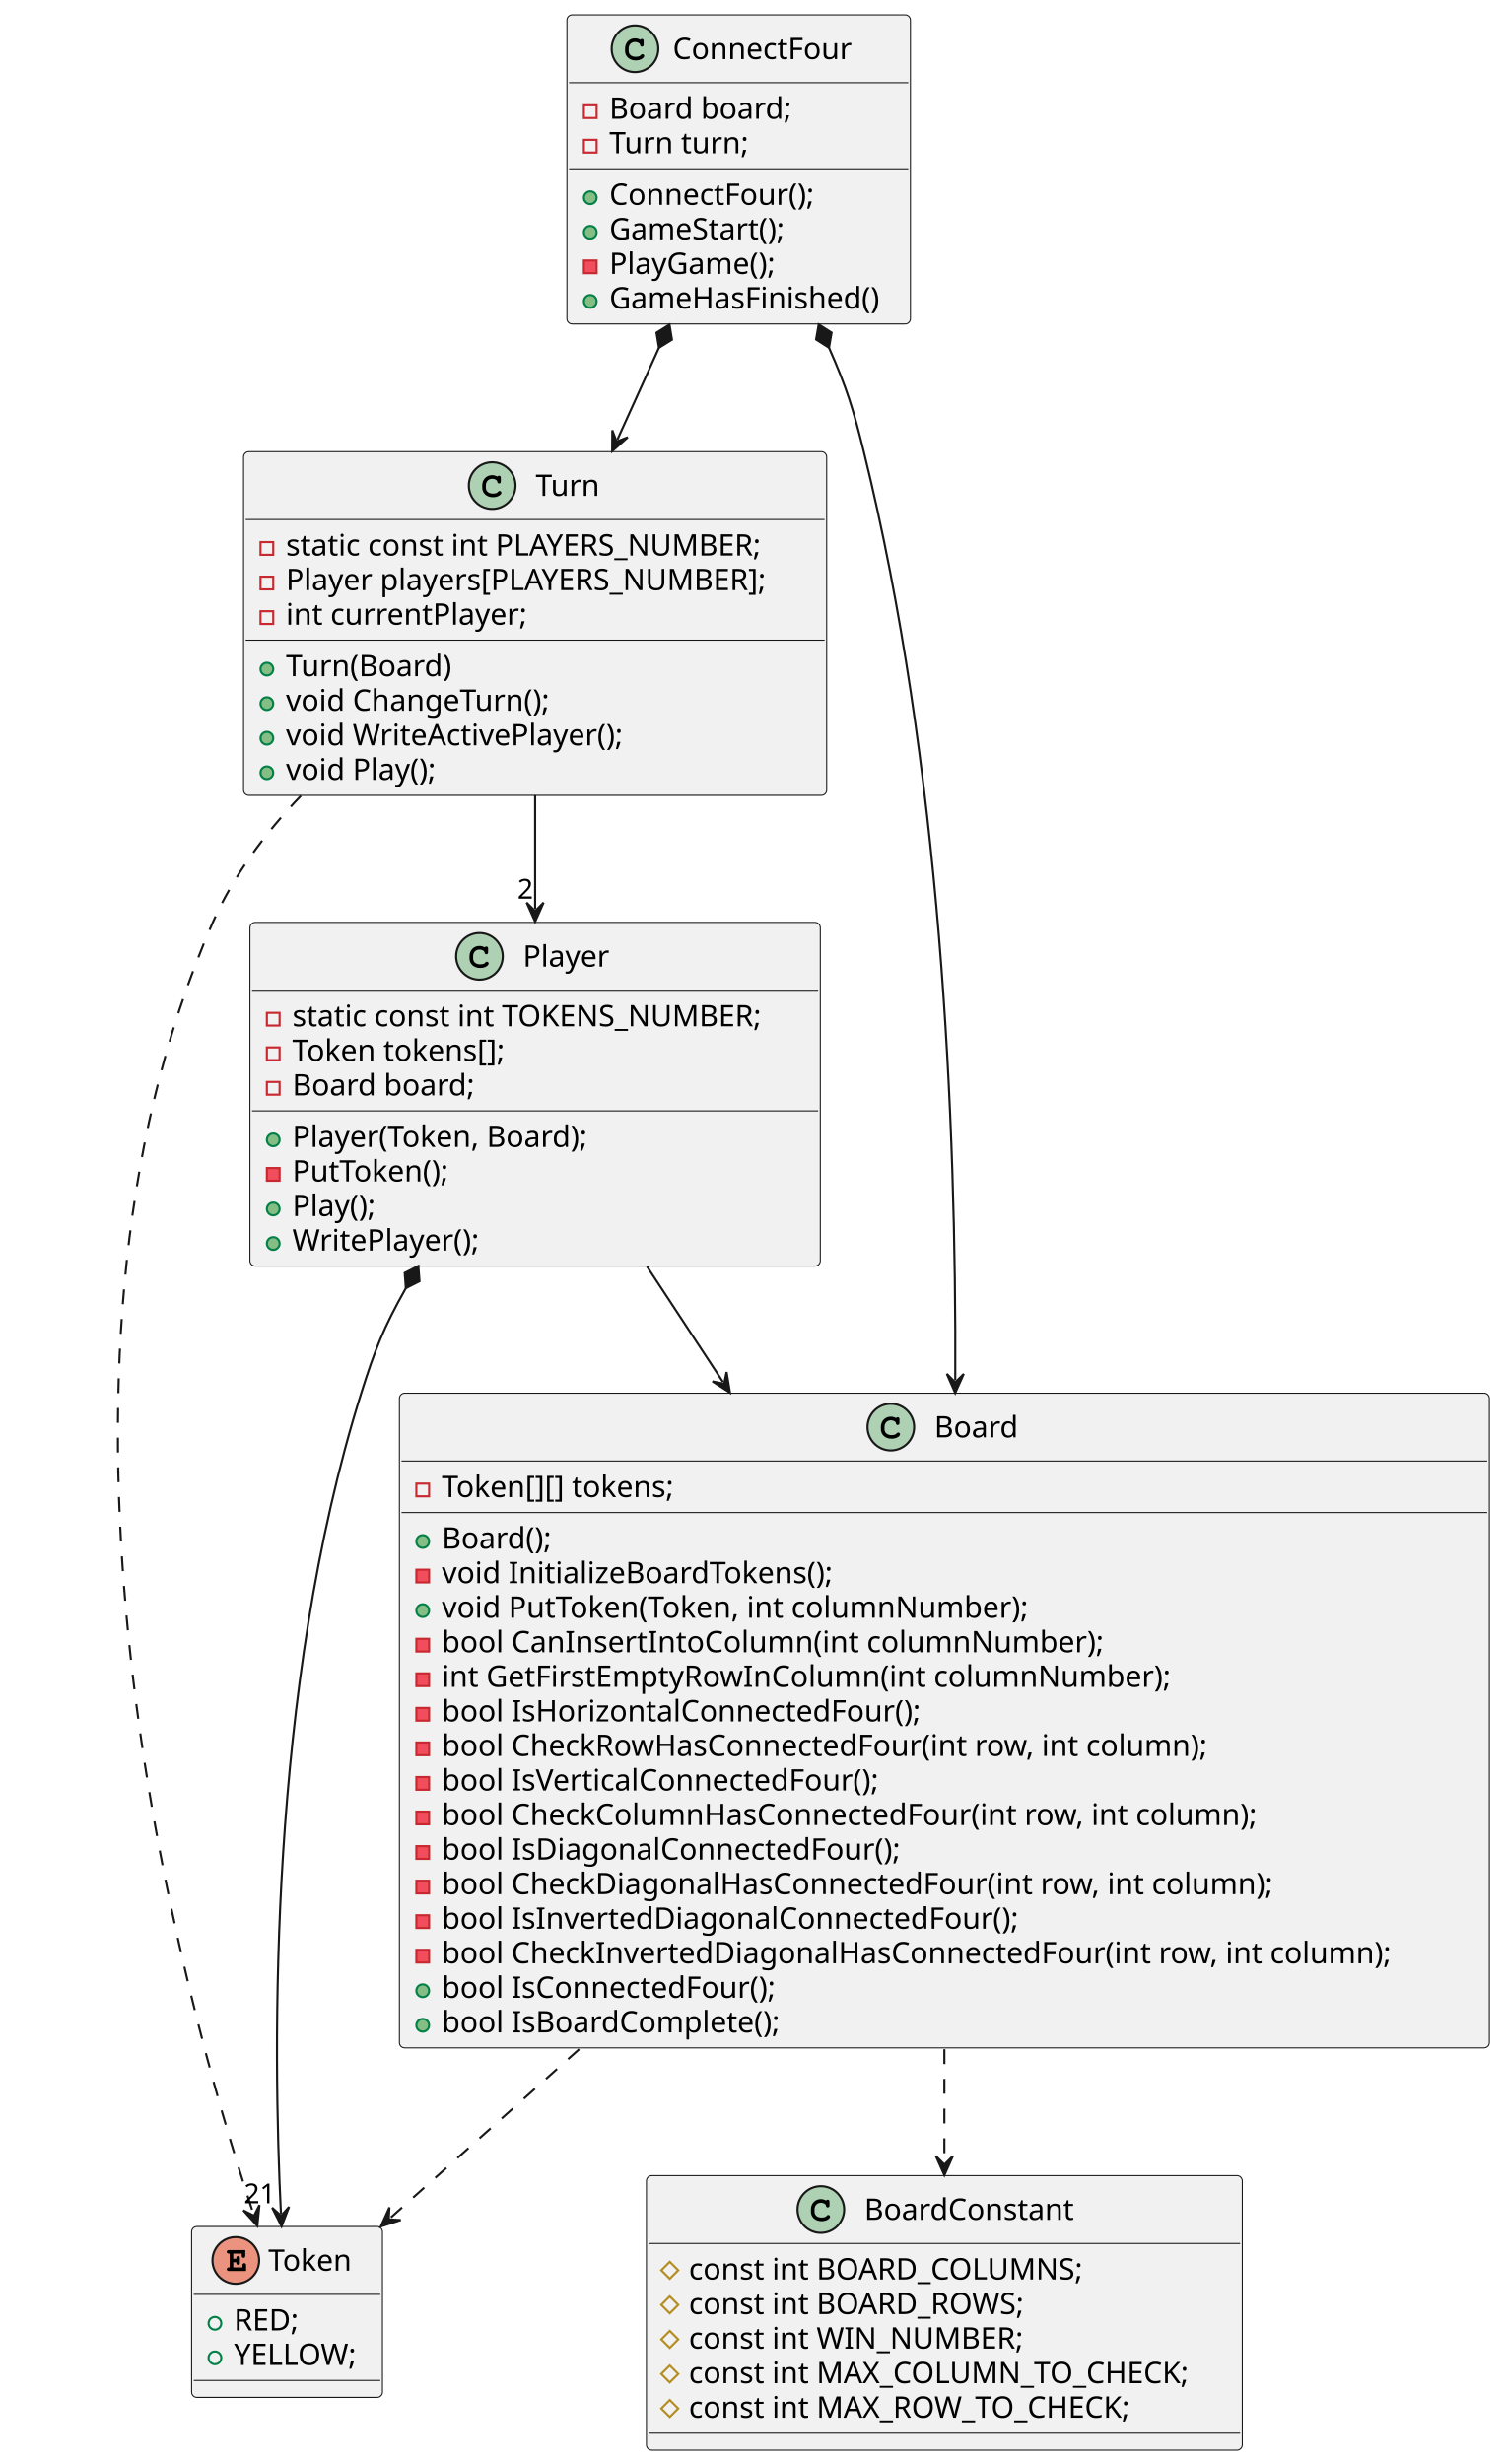
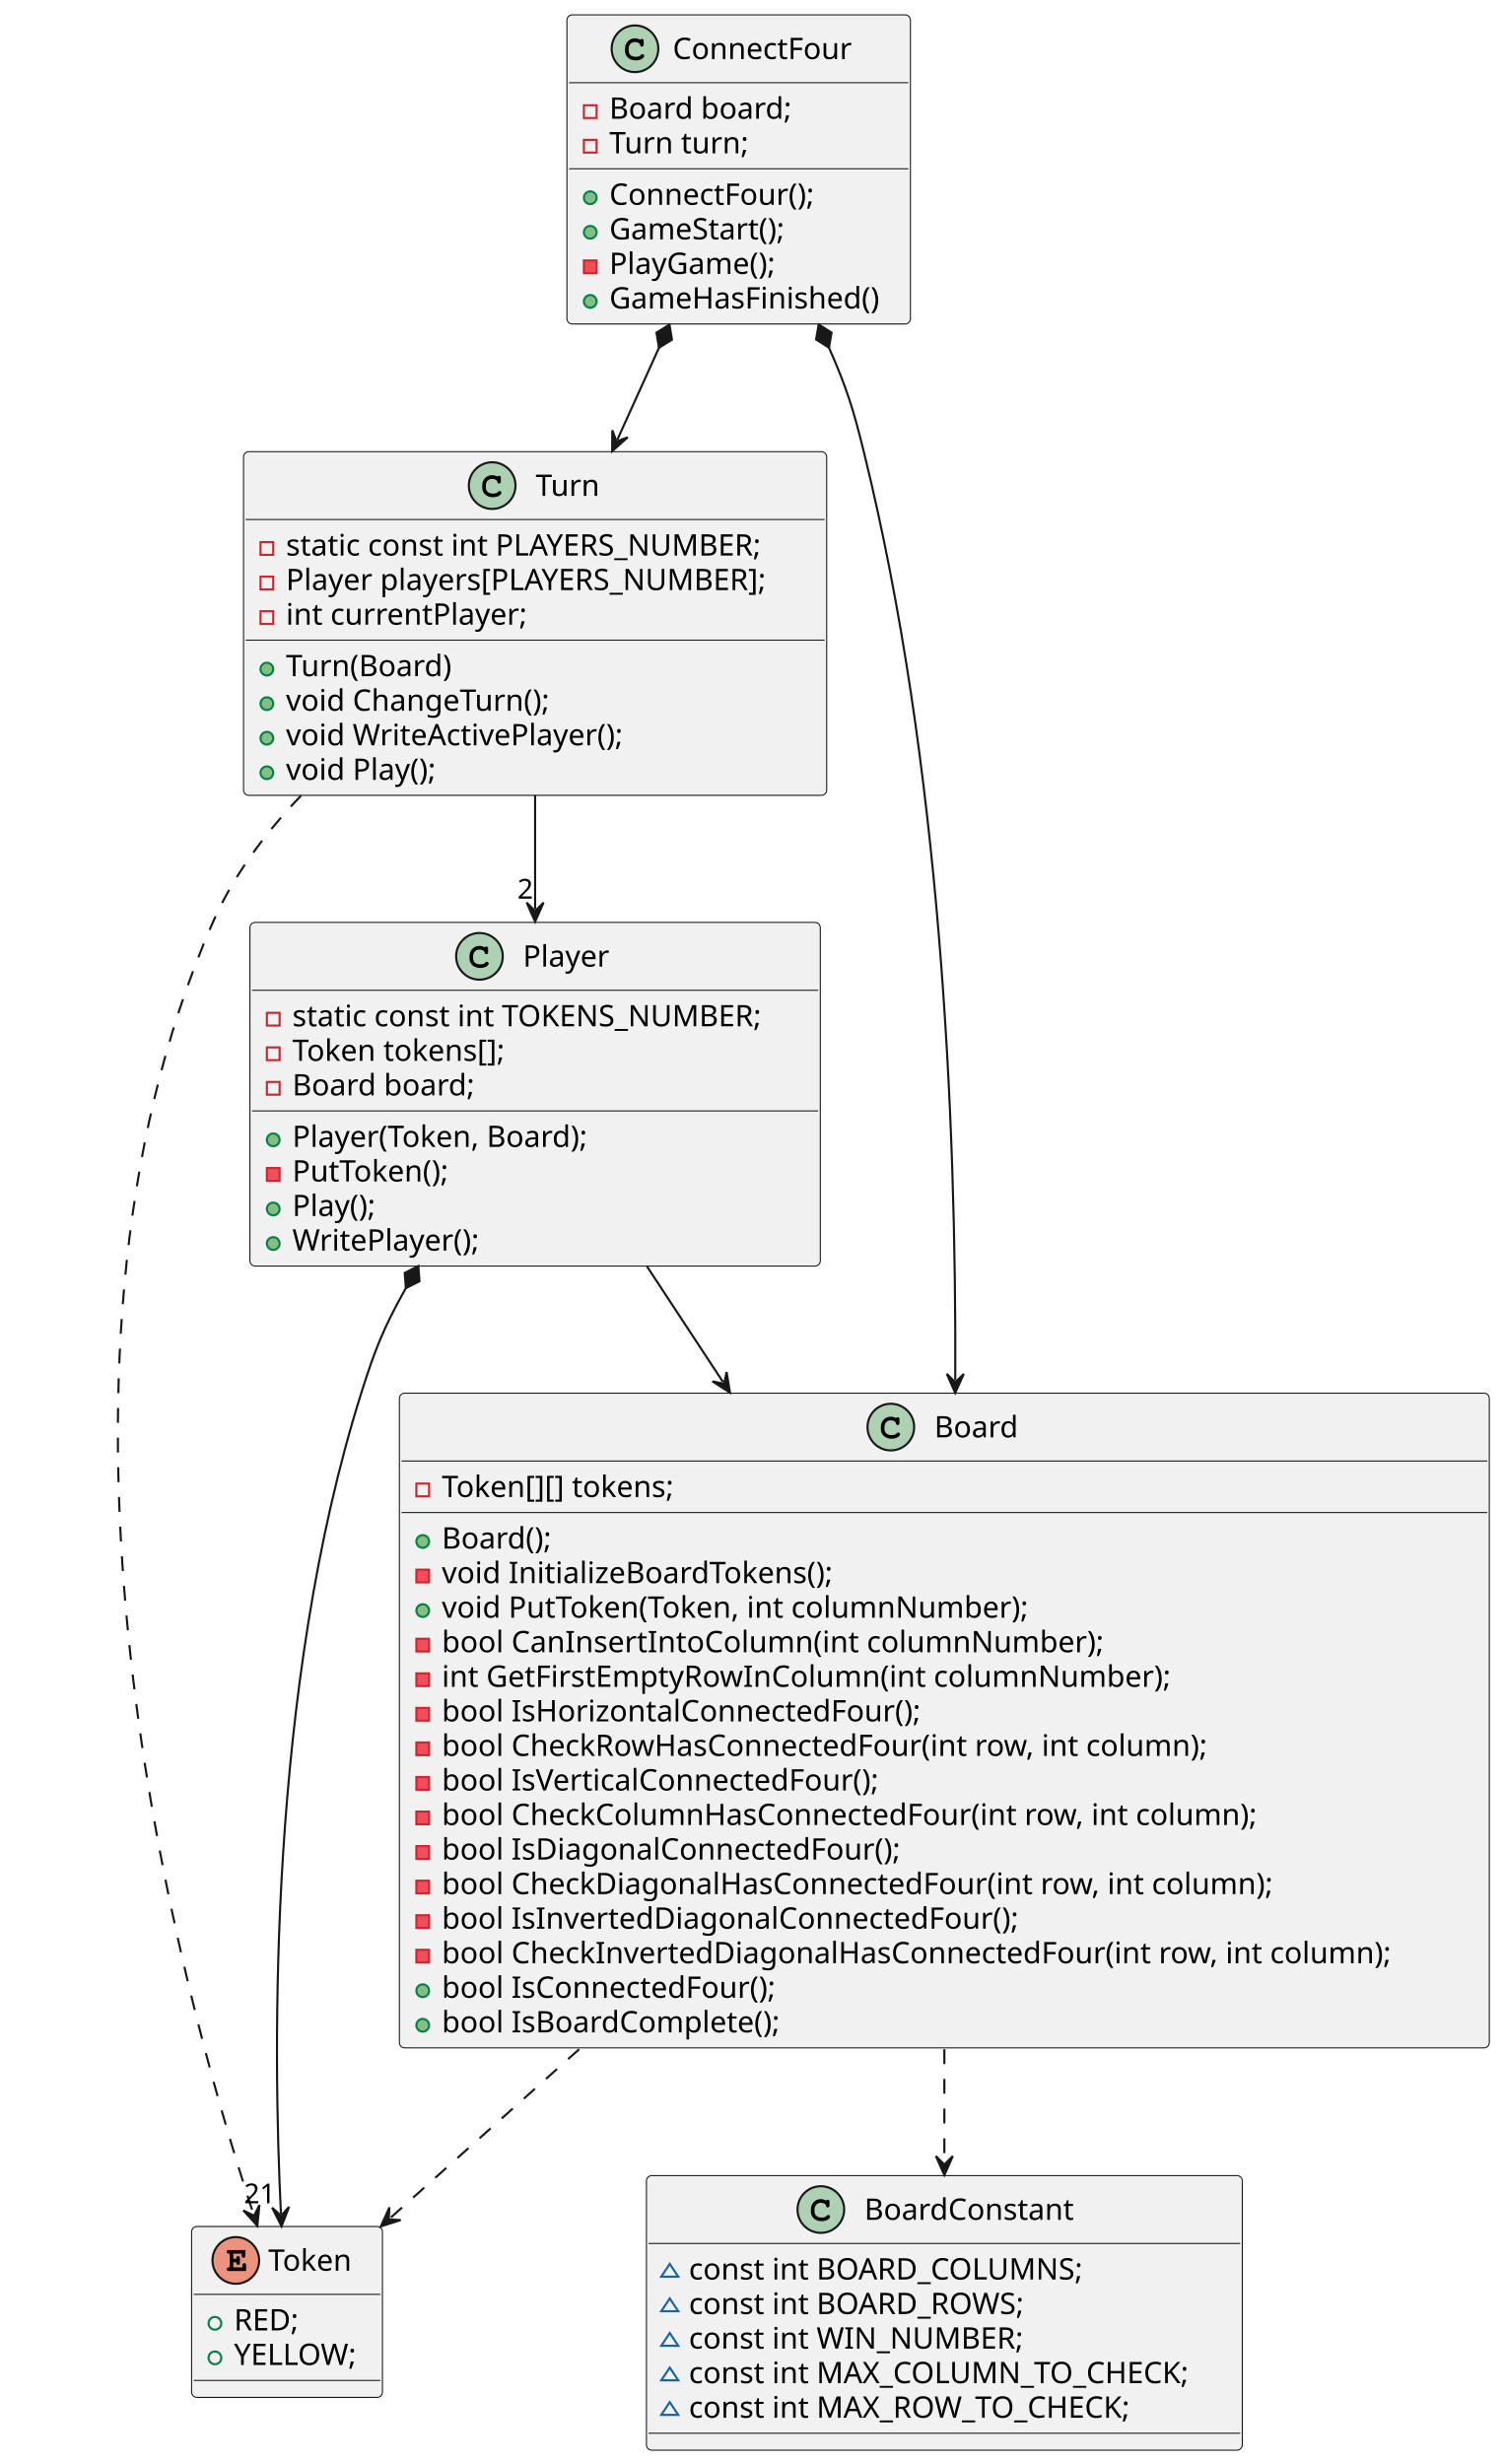
<svg xmlns="http://www.w3.org/2000/svg" contentStyleType="text/css" height="1162px" preserveAspectRatio="none" style="width:709px;height:1162px;background:#FFFFFF;" version="1.1" viewBox="0 0 709 1162" width="709px" zoomAndPan="magnify">
  <defs />
  <g>
    <g id="elem_ConnectFour">
      <rect codeLine="1" fill="#F1F1F1" height="145.781" id="ConnectFour" rx="2.5" ry="2.5" style="stroke:#181818;stroke-width:0.5;" width="162" x="267.361" y="7" />
      <ellipse cx="299.461" cy="23" fill="#ADD1B2" rx="11" ry="11" style="stroke:#181818;stroke-width:1.0;" />
      <path d="M301.805,18.672 C300.868,18.234 300.274,18.094 299.399,18.094 C296.774,18.094 294.774,20.172 294.774,22.891 L294.774,24.016 C294.774,26.594 296.883,28.484 299.774,28.484 C300.993,28.484 302.149,28.188 302.899,27.641 C303.477,27.234 303.805,26.781 303.805,26.391 C303.805,25.938 303.414,25.547 302.946,25.547 C302.727,25.547 302.524,25.625 302.336,25.812 C301.883,26.297 301.883,26.297 301.696,26.391 C301.274,26.656 300.586,26.781 299.821,26.781 C297.774,26.781 296.477,25.688 296.477,23.984 L296.477,22.891 C296.477,21.109 297.727,19.797 299.461,19.797 C300.039,19.797 300.649,19.953 301.118,20.203 C301.602,20.484 301.774,20.703 301.868,21.109 C301.93,21.516 301.961,21.641 302.102,21.766 C302.243,21.906 302.477,22.016 302.696,22.016 C302.961,22.016 303.227,21.875 303.399,21.656 C303.508,21.5 303.539,21.312 303.539,20.891 L303.539,19.469 C303.539,19.031 303.524,18.906 303.43,18.75 C303.274,18.484 302.993,18.344 302.696,18.344 C302.399,18.344 302.196,18.438 301.977,18.75 L301.805,18.672 Z " fill="#000000" />
      <text fill="#000000" font-family="sans-serif" font-size="14" lengthAdjust="spacing" textLength="92" x="317.261" y="27.847">ConnectFour</text>
      <line style="stroke:#181818;stroke-width:0.5;" x1="268.361" x2="428.361" y1="39" y2="39" />
      <rect fill="none" height="6" style="stroke:#C82930;stroke-width:1.0;" width="6" x="275.361" y="49.648" />
      <text fill="#000000" font-family="sans-serif" font-size="14" lengthAdjust="spacing" textLength="93" x="287.361" y="55.995">Board board;</text>
      <rect fill="none" height="6" style="stroke:#C82930;stroke-width:1.0;" width="6" x="275.361" y="65.945" />
      <text fill="#000000" font-family="sans-serif" font-size="14" lengthAdjust="spacing" textLength="71" x="287.361" y="72.292">Turn turn;</text>
      <line style="stroke:#181818;stroke-width:0.5;" x1="268.361" x2="428.361" y1="79.594" y2="79.594" />
      <ellipse cx="278.361" cy="93.242" fill="#84BE84" rx="3" ry="3" style="stroke:#038048;stroke-width:1.0;" />
      <text fill="#000000" font-family="sans-serif" font-size="14" lengthAdjust="spacing" textLength="107" x="287.361" y="96.589">ConnectFour();</text>
      <ellipse cx="278.361" cy="109.539" fill="#84BE84" rx="3" ry="3" style="stroke:#038048;stroke-width:1.0;" />
      <text fill="#000000" font-family="sans-serif" font-size="14" lengthAdjust="spacing" textLength="94" x="287.361" y="112.886">GameStart();</text>
      <rect fill="#F24D5C" height="6" style="stroke:#C82930;stroke-width:1.0;" width="6" x="275.361" y="122.836" />
      <text fill="#000000" font-family="sans-serif" font-size="14" lengthAdjust="spacing" textLength="86" x="287.361" y="129.183">PlayGame();</text>
      <ellipse cx="278.361" cy="142.133" fill="#84BE84" rx="3" ry="3" style="stroke:#038048;stroke-width:1.0;" />
      <text fill="#000000" font-family="sans-serif" font-size="14" lengthAdjust="spacing" textLength="136" x="287.361" y="145.48">GameHasFinished()</text>
    </g>
    <g id="elem_Turn">
      <rect codeLine="9" fill="#F1F1F1" height="162.078" id="Turn" rx="2.5" ry="2.5" style="stroke:#181818;stroke-width:0.5;" width="275" x="114.861" y="213" />
      <ellipse cx="232.111" cy="229" fill="#ADD1B2" rx="11" ry="11" style="stroke:#181818;stroke-width:1.0;" />
      <path d="M234.455,224.672 C233.518,224.234 232.924,224.094 232.049,224.094 C229.424,224.094 227.424,226.172 227.424,228.891 L227.424,230.016 C227.424,232.594 229.533,234.484 232.424,234.484 C233.643,234.484 234.799,234.188 235.549,233.641 C236.127,233.234 236.455,232.781 236.455,232.391 C236.455,231.938 236.064,231.547 235.596,231.547 C235.377,231.547 235.174,231.625 234.986,231.812 C234.533,232.297 234.533,232.297 234.346,232.391 C233.924,232.656 233.236,232.781 232.471,232.781 C230.424,232.781 229.127,231.688 229.127,229.984 L229.127,228.891 C229.127,227.109 230.377,225.797 232.111,225.797 C232.689,225.797 233.299,225.953 233.768,226.203 C234.252,226.484 234.424,226.703 234.518,227.109 C234.58,227.516 234.611,227.641 234.752,227.766 C234.893,227.906 235.127,228.016 235.346,228.016 C235.611,228.016 235.877,227.875 236.049,227.656 C236.158,227.5 236.189,227.312 236.189,226.891 L236.189,225.469 C236.189,225.031 236.174,224.906 236.08,224.75 C235.924,224.484 235.643,224.344 235.346,224.344 C235.049,224.344 234.846,224.438 234.627,224.75 L234.455,224.672 Z " fill="#000000" />
      <text fill="#000000" font-family="sans-serif" font-size="14" lengthAdjust="spacing" textLength="32" x="252.611" y="233.847">Turn</text>
      <line style="stroke:#181818;stroke-width:0.5;" x1="115.861" x2="388.861" y1="245" y2="245" />
      <rect fill="none" height="6" style="stroke:#C82930;stroke-width:1.0;" width="6" x="122.861" y="255.648" />
      <text fill="#000000" font-family="sans-serif" font-size="14" lengthAdjust="spacing" textLength="249" x="134.861" y="261.995">static const int PLAYERS_NUMBER;</text>
      <rect fill="none" height="6" style="stroke:#C82930;stroke-width:1.0;" width="6" x="122.861" y="271.945" />
      <text fill="#000000" font-family="sans-serif" font-size="14" lengthAdjust="spacing" textLength="246" x="134.861" y="278.292">Player players[PLAYERS_NUMBER];</text>
      <rect fill="none" height="6" style="stroke:#C82930;stroke-width:1.0;" width="6" x="122.861" y="288.242" />
      <text fill="#000000" font-family="sans-serif" font-size="14" lengthAdjust="spacing" textLength="126" x="134.861" y="294.589">int currentPlayer;</text>
      <line style="stroke:#181818;stroke-width:0.5;" x1="115.861" x2="388.861" y1="301.891" y2="301.891" />
      <ellipse cx="125.861" cy="315.539" fill="#84BE84" rx="3" ry="3" style="stroke:#038048;stroke-width:1.0;" />
      <text fill="#000000" font-family="sans-serif" font-size="14" lengthAdjust="spacing" textLength="84" x="134.861" y="318.886">Turn(Board)</text>
      <ellipse cx="125.861" cy="331.836" fill="#84BE84" rx="3" ry="3" style="stroke:#038048;stroke-width:1.0;" />
      <text fill="#000000" font-family="sans-serif" font-size="14" lengthAdjust="spacing" textLength="135" x="134.861" y="335.183">void ChangeTurn();</text>
      <ellipse cx="125.861" cy="348.133" fill="#84BE84" rx="3" ry="3" style="stroke:#038048;stroke-width:1.0;" />
      <text fill="#000000" font-family="sans-serif" font-size="14" lengthAdjust="spacing" textLength="179" x="134.861" y="351.479">void WriteActivePlayer();</text>
      <ellipse cx="125.861" cy="364.43" fill="#84BE84" rx="3" ry="3" style="stroke:#038048;stroke-width:1.0;" />
      <text fill="#000000" font-family="sans-serif" font-size="14" lengthAdjust="spacing" textLength="78" x="134.861" y="367.776">void Play();</text>
    </g>
    <g id="elem_Player">
      <rect codeLine="18" fill="#F1F1F1" height="162.078" id="Player" rx="2.5" ry="2.5" style="stroke:#181818;stroke-width:0.5;" width="269" x="117.861" y="435" />
      <ellipse cx="226.111" cy="451" fill="#ADD1B2" rx="11" ry="11" style="stroke:#181818;stroke-width:1.0;" />
      <path d="M228.455,446.672 C227.518,446.234 226.924,446.094 226.049,446.094 C223.424,446.094 221.424,448.172 221.424,450.891 L221.424,452.016 C221.424,454.594 223.533,456.484 226.424,456.484 C227.643,456.484 228.799,456.188 229.549,455.641 C230.127,455.234 230.455,454.781 230.455,454.391 C230.455,453.938 230.064,453.547 229.596,453.547 C229.377,453.547 229.174,453.625 228.986,453.812 C228.533,454.297 228.533,454.297 228.346,454.391 C227.924,454.656 227.236,454.781 226.471,454.781 C224.424,454.781 223.127,453.688 223.127,451.984 L223.127,450.891 C223.127,449.109 224.377,447.797 226.111,447.797 C226.689,447.797 227.299,447.953 227.768,448.203 C228.252,448.484 228.424,448.703 228.518,449.109 C228.58,449.516 228.611,449.641 228.752,449.766 C228.893,449.906 229.127,450.016 229.346,450.016 C229.611,450.016 229.877,449.875 230.049,449.656 C230.158,449.5 230.189,449.312 230.189,448.891 L230.189,447.469 C230.189,447.031 230.174,446.906 230.08,446.75 C229.924,446.484 229.643,446.344 229.346,446.344 C229.049,446.344 228.846,446.438 228.627,446.75 L228.455,446.672 Z " fill="#000000" />
      <text fill="#000000" font-family="sans-serif" font-size="14" lengthAdjust="spacing" textLength="44" x="246.611" y="455.847">Player</text>
      <line style="stroke:#181818;stroke-width:0.5;" x1="118.861" x2="385.861" y1="467" y2="467" />
      <rect fill="none" height="6" style="stroke:#C82930;stroke-width:1.0;" width="6" x="125.861" y="477.648" />
      <text fill="#000000" font-family="sans-serif" font-size="14" lengthAdjust="spacing" textLength="243" x="137.861" y="483.995">static const int TOKENS_NUMBER;</text>
      <rect fill="none" height="6" style="stroke:#C82930;stroke-width:1.0;" width="6" x="125.861" y="493.945" />
      <text fill="#000000" font-family="sans-serif" font-size="14" lengthAdjust="spacing" textLength="114" x="137.861" y="500.292">Token tokens[];</text>
      <rect fill="none" height="6" style="stroke:#C82930;stroke-width:1.0;" width="6" x="125.861" y="510.242" />
      <text fill="#000000" font-family="sans-serif" font-size="14" lengthAdjust="spacing" textLength="93" x="137.861" y="516.589">Board board;</text>
      <line style="stroke:#181818;stroke-width:0.5;" x1="118.861" x2="385.861" y1="523.891" y2="523.891" />
      <ellipse cx="128.861" cy="537.539" fill="#84BE84" rx="3" ry="3" style="stroke:#038048;stroke-width:1.0;" />
      <text fill="#000000" font-family="sans-serif" font-size="14" lengthAdjust="spacing" textLength="154" x="137.861" y="540.886">Player(Token, Board);</text>
      <rect fill="#F24D5C" height="6" style="stroke:#C82930;stroke-width:1.0;" width="6" x="125.861" y="550.836" />
      <text fill="#000000" font-family="sans-serif" font-size="14" lengthAdjust="spacing" textLength="84" x="137.861" y="557.183">PutToken();</text>
      <ellipse cx="128.861" cy="570.133" fill="#84BE84" rx="3" ry="3" style="stroke:#038048;stroke-width:1.0;" />
      <text fill="#000000" font-family="sans-serif" font-size="14" lengthAdjust="spacing" textLength="44" x="137.861" y="573.48">Play();</text>
      <ellipse cx="128.861" cy="586.43" fill="#84BE84" rx="3" ry="3" style="stroke:#038048;stroke-width:1.0;" />
      <text fill="#000000" font-family="sans-serif" font-size="14" lengthAdjust="spacing" textLength="99" x="137.861" y="589.776">WritePlayer();</text>
    </g>
    <g id="elem_Board">
      <rect codeLine="27" fill="#F1F1F1" height="308.75" id="Board" rx="2.5" ry="2.5" style="stroke:#181818;stroke-width:0.5;" width="514" x="188.361" y="657" />
      <ellipse cx="420.111" cy="673" fill="#ADD1B2" rx="11" ry="11" style="stroke:#181818;stroke-width:1.0;" />
      <path d="M422.455,668.672 C421.517,668.234 420.924,668.094 420.049,668.094 C417.424,668.094 415.424,670.172 415.424,672.891 L415.424,674.016 C415.424,676.594 417.533,678.484 420.424,678.484 C421.642,678.484 422.799,678.188 423.549,677.641 C424.127,677.234 424.455,676.781 424.455,676.391 C424.455,675.938 424.064,675.547 423.596,675.547 C423.377,675.547 423.174,675.625 422.986,675.812 C422.533,676.297 422.533,676.297 422.346,676.391 C421.924,676.656 421.236,676.781 420.471,676.781 C418.424,676.781 417.127,675.688 417.127,673.984 L417.127,672.891 C417.127,671.109 418.377,669.797 420.111,669.797 C420.689,669.797 421.299,669.953 421.767,670.203 C422.252,670.484 422.424,670.703 422.517,671.109 C422.58,671.516 422.611,671.641 422.752,671.766 C422.892,671.906 423.127,672.016 423.346,672.016 C423.611,672.016 423.877,671.875 424.049,671.656 C424.158,671.5 424.189,671.312 424.189,670.891 L424.189,669.469 C424.189,669.031 424.174,668.906 424.08,668.75 C423.924,668.484 423.642,668.344 423.346,668.344 C423.049,668.344 422.846,668.438 422.627,668.75 L422.455,668.672 Z " fill="#000000" />
      <text fill="#000000" font-family="sans-serif" font-size="14" lengthAdjust="spacing" textLength="42" x="440.611" y="677.847">Board</text>
      <line style="stroke:#181818;stroke-width:0.5;" x1="189.361" x2="701.361" y1="689" y2="689" />
      <rect fill="none" height="6" style="stroke:#C82930;stroke-width:1.0;" width="6" x="196.361" y="699.648" />
      <text fill="#000000" font-family="sans-serif" font-size="14" lengthAdjust="spacing" textLength="124" x="208.361" y="705.995">Token[][] tokens;</text>
      <line style="stroke:#181818;stroke-width:0.5;" x1="189.361" x2="701.361" y1="713.297" y2="713.297" />
      <ellipse cx="199.361" cy="726.945" fill="#84BE84" rx="3" ry="3" style="stroke:#038048;stroke-width:1.0;" />
      <text fill="#000000" font-family="sans-serif" font-size="14" lengthAdjust="spacing" textLength="57" x="208.361" y="730.292">Board();</text>
      <rect fill="#F24D5C" height="6" style="stroke:#C82930;stroke-width:1.0;" width="6" x="196.361" y="740.242" />
      <text fill="#000000" font-family="sans-serif" font-size="14" lengthAdjust="spacing" textLength="204" x="208.361" y="746.589">void InitializeBoardTokens();</text>
      <ellipse cx="199.361" cy="759.539" fill="#84BE84" rx="3" ry="3" style="stroke:#038048;stroke-width:1.0;" />
      <text fill="#000000" font-family="sans-serif" font-size="14" lengthAdjust="spacing" textLength="304" x="208.361" y="762.886">void PutToken(Token, int columnNumber);</text>
      <rect fill="#F24D5C" height="6" style="stroke:#C82930;stroke-width:1.0;" width="6" x="196.361" y="772.836" />
      <text fill="#000000" font-family="sans-serif" font-size="14" lengthAdjust="spacing" textLength="336" x="208.361" y="779.183">bool CanInsertIntoColumn(int columnNumber);</text>
      <rect fill="#F24D5C" height="6" style="stroke:#C82930;stroke-width:1.0;" width="6" x="196.361" y="789.133" />
      <text fill="#000000" font-family="sans-serif" font-size="14" lengthAdjust="spacing" textLength="376" x="208.361" y="795.48">int GetFirstEmptyRowInColumn(int columnNumber);</text>
      <rect fill="#F24D5C" height="6" style="stroke:#C82930;stroke-width:1.0;" width="6" x="196.361" y="805.43" />
      <text fill="#000000" font-family="sans-serif" font-size="14" lengthAdjust="spacing" textLength="246" x="208.361" y="811.776">bool IsHorizontalConnectedFour();</text>
      <rect fill="#F24D5C" height="6" style="stroke:#C82930;stroke-width:1.0;" width="6" x="196.361" y="821.727" />
      <text fill="#000000" font-family="sans-serif" font-size="14" lengthAdjust="spacing" textLength="395" x="208.361" y="828.073">bool CheckRowHasConnectedFour(int row, int column);</text>
      <rect fill="#F24D5C" height="6" style="stroke:#C82930;stroke-width:1.0;" width="6" x="196.361" y="838.023" />
      <text fill="#000000" font-family="sans-serif" font-size="14" lengthAdjust="spacing" textLength="228" x="208.361" y="844.37">bool IsVerticalConnectedFour();</text>
      <rect fill="#F24D5C" height="6" style="stroke:#C82930;stroke-width:1.0;" width="6" x="196.361" y="854.32" />
      <text fill="#000000" font-family="sans-serif" font-size="14" lengthAdjust="spacing" textLength="419" x="208.361" y="860.667">bool CheckColumnHasConnectedFour(int row, int column);</text>
      <rect fill="#F24D5C" height="6" style="stroke:#C82930;stroke-width:1.0;" width="6" x="196.361" y="870.617" />
      <text fill="#000000" font-family="sans-serif" font-size="14" lengthAdjust="spacing" textLength="234" x="208.361" y="876.964">bool IsDiagonalConnectedFour();</text>
      <rect fill="#F24D5C" height="6" style="stroke:#C82930;stroke-width:1.0;" width="6" x="196.361" y="886.914" />
      <text fill="#000000" font-family="sans-serif" font-size="14" lengthAdjust="spacing" textLength="427" x="208.361" y="893.261">bool CheckDiagonalHasConnectedFour(int row, int column);</text>
      <rect fill="#F24D5C" height="6" style="stroke:#C82930;stroke-width:1.0;" width="6" x="196.361" y="903.211" />
      <text fill="#000000" font-family="sans-serif" font-size="14" lengthAdjust="spacing" textLength="295" x="208.361" y="909.558">bool IsInvertedDiagonalConnectedFour();</text>
      <rect fill="#F24D5C" height="6" style="stroke:#C82930;stroke-width:1.0;" width="6" x="196.361" y="919.508" />
      <text fill="#000000" font-family="sans-serif" font-size="14" lengthAdjust="spacing" textLength="488" x="208.361" y="925.855">bool CheckInvertedDiagonalHasConnectedFour(int row, int column);</text>
      <ellipse cx="199.361" cy="938.805" fill="#84BE84" rx="3" ry="3" style="stroke:#038048;stroke-width:1.0;" />
      <text fill="#000000" font-family="sans-serif" font-size="14" lengthAdjust="spacing" textLength="172" x="208.361" y="942.151">bool IsConnectedFour();</text>
      <ellipse cx="199.361" cy="955.102" fill="#84BE84" rx="3" ry="3" style="stroke:#038048;stroke-width:1.0;" />
      <text fill="#000000" font-family="sans-serif" font-size="14" lengthAdjust="spacing" textLength="176" x="208.361" y="958.448">bool IsBoardComplete();</text>
    </g>
    <g id="elem_BoardConstant">
      <rect codeLine="45" fill="#F1F1F1" height="129.484" id="BoardConstant" rx="2.5" ry="2.5" style="stroke:#181818;stroke-width:0.5;" width="281" x="304.861" y="1026" />
      <ellipse cx="387.111" cy="1042" fill="#ADD1B2" rx="11" ry="11" style="stroke:#181818;stroke-width:1.0;" />
      <path d="M389.455,1037.672 C388.517,1037.234 387.924,1037.094 387.049,1037.094 C384.424,1037.094 382.424,1039.172 382.424,1041.891 L382.424,1043.016 C382.424,1045.594 384.533,1047.484 387.424,1047.484 C388.642,1047.484 389.799,1047.188 390.549,1046.641 C391.127,1046.234 391.455,1045.781 391.455,1045.391 C391.455,1044.938 391.064,1044.547 390.596,1044.547 C390.377,1044.547 390.174,1044.625 389.986,1044.812 C389.533,1045.297 389.533,1045.297 389.346,1045.391 C388.924,1045.656 388.236,1045.781 387.471,1045.781 C385.424,1045.781 384.127,1044.688 384.127,1042.984 L384.127,1041.891 C384.127,1040.109 385.377,1038.797 387.111,1038.797 C387.689,1038.797 388.299,1038.953 388.767,1039.203 C389.252,1039.484 389.424,1039.703 389.517,1040.109 C389.58,1040.516 389.611,1040.641 389.752,1040.766 C389.892,1040.906 390.127,1041.016 390.346,1041.016 C390.611,1041.016 390.877,1040.875 391.049,1040.656 C391.158,1040.5 391.189,1040.312 391.189,1039.891 L391.189,1038.469 C391.189,1038.031 391.174,1037.906 391.08,1037.75 C390.924,1037.484 390.642,1037.344 390.346,1037.344 C390.049,1037.344 389.846,1037.438 389.627,1037.75 L389.455,1037.672 Z " fill="#000000" />
      <text fill="#000000" font-family="sans-serif" font-size="14" lengthAdjust="spacing" textLength="108" x="407.611" y="1046.847">BoardConstant</text>
      <line style="stroke:#181818;stroke-width:0.5;" x1="305.861" x2="584.861" y1="1058" y2="1058" />
-       <polygon fill="none" points="315.861,1066.648,319.861,1070.648,315.861,1074.648,311.861,1070.648" style="stroke:#B38D22;stroke-width:1.0;" />
+       <polygon fill="none" points="315.861,1067.648,311.861,1073.648,319.861,1073.648" style="stroke:#1963A0;stroke-width:1.0;" />
      <text fill="#000000" font-family="sans-serif" font-size="14" lengthAdjust="spacing" textLength="201" x="324.861" y="1074.995">const int BOARD_COLUMNS;</text>
-       <polygon fill="none" points="315.861,1082.945,319.861,1086.945,315.861,1090.945,311.861,1086.945" style="stroke:#B38D22;stroke-width:1.0;" />
+       <polygon fill="none" points="315.861,1083.945,311.861,1089.945,319.861,1089.945" style="stroke:#1963A0;stroke-width:1.0;" />
      <text fill="#000000" font-family="sans-serif" font-size="14" lengthAdjust="spacing" textLength="176" x="324.861" y="1091.292">const int BOARD_ROWS;</text>
-       <polygon fill="none" points="315.861,1099.242,319.861,1103.242,315.861,1107.242,311.861,1103.242" style="stroke:#B38D22;stroke-width:1.0;" />
+       <polygon fill="none" points="315.861,1100.242,311.861,1106.242,319.861,1106.242" style="stroke:#1963A0;stroke-width:1.0;" />
      <text fill="#000000" font-family="sans-serif" font-size="14" lengthAdjust="spacing" textLength="168" x="324.861" y="1107.589">const int WIN_NUMBER;</text>
-       <polygon fill="none" points="315.861,1115.539,319.861,1119.539,315.861,1123.539,311.861,1119.539" style="stroke:#B38D22;stroke-width:1.0;" />
+       <polygon fill="none" points="315.861,1116.539,311.861,1122.539,319.861,1122.539" style="stroke:#1963A0;stroke-width:1.0;" />
      <text fill="#000000" font-family="sans-serif" font-size="14" lengthAdjust="spacing" textLength="255" x="324.861" y="1123.886">const int MAX_COLUMN_TO_CHECK;</text>
-       <polygon fill="none" points="315.861,1131.836,319.861,1135.836,315.861,1139.836,311.861,1135.836" style="stroke:#B38D22;stroke-width:1.0;" />
+       <polygon fill="none" points="315.861,1132.836,311.861,1138.836,319.861,1138.836" style="stroke:#1963A0;stroke-width:1.0;" />
      <text fill="#000000" font-family="sans-serif" font-size="14" lengthAdjust="spacing" textLength="230" x="324.861" y="1140.183">const int MAX_ROW_TO_CHECK;</text>
      <line style="stroke:#181818;stroke-width:0.5;" x1="305.861" x2="584.861" y1="1147.484" y2="1147.484" />
    </g>
    <g id="elem_Token">
      <rect codeLine="52" fill="#F1F1F1" height="80.594" id="Token" rx="2.5" ry="2.5" style="stroke:#181818;stroke-width:0.5;" width="90" x="90.361" y="1050" />
      <ellipse cx="111.211" cy="1066" fill="#EB937F" rx="11" ry="11" style="stroke:#181818;stroke-width:1.0;" />
      <path d="M110.008,1066.875 L111.461,1066.875 L111.461,1066.984 C111.461,1067.391 111.492,1067.547 111.571,1067.703 C111.727,1067.953 112.008,1068.109 112.305,1068.109 C112.555,1068.109 112.821,1067.969 112.977,1067.75 C113.102,1067.594 113.133,1067.438 113.133,1066.984 L113.133,1065.062 C113.133,1064.906 113.133,1064.859 113.117,1064.703 C113.055,1064.234 112.742,1063.922 112.289,1063.922 C112.039,1063.922 111.774,1064.062 111.602,1064.281 C111.492,1064.453 111.461,1064.609 111.461,1065.062 L111.461,1065.188 L110.008,1065.188 L110.008,1062.781 L113.992,1062.781 L113.992,1063.641 C113.992,1064.047 114.024,1064.219 114.102,1064.375 C114.274,1064.625 114.555,1064.781 114.836,1064.781 C115.102,1064.781 115.367,1064.641 115.539,1064.422 C115.649,1064.25 115.68,1064.109 115.68,1063.641 L115.68,1061.094 L108.055,1061.094 C107.617,1061.094 107.492,1061.109 107.336,1061.203 C107.086,1061.359 106.93,1061.656 106.93,1061.938 C106.93,1062.219 107.071,1062.469 107.289,1062.641 C107.446,1062.75 107.633,1062.781 108.055,1062.781 L108.305,1062.781 L108.305,1069.297 L108.055,1069.297 C107.649,1069.297 107.492,1069.312 107.336,1069.422 C107.086,1069.594 106.93,1069.859 106.93,1070.156 C106.93,1070.422 107.071,1070.672 107.289,1070.828 C107.43,1070.953 107.664,1071 108.055,1071 L116.055,1071 L116.055,1068.422 C116.055,1067.984 116.024,1067.844 115.946,1067.688 C115.774,1067.438 115.492,1067.281 115.211,1067.281 C114.946,1067.281 114.68,1067.391 114.508,1067.641 C114.399,1067.797 114.367,1067.938 114.367,1068.422 L114.367,1069.297 L110.008,1069.297 L110.008,1066.875 Z " fill="#000000" />
      <text fill="#000000" font-family="sans-serif" font-size="14" lengthAdjust="spacing" textLength="45" x="126.511" y="1070.847">Token</text>
      <line style="stroke:#181818;stroke-width:0.5;" x1="91.361" x2="179.361" y1="1082" y2="1082" />
      <ellipse cx="101.361" cy="1095.648" fill="none" rx="3" ry="3" style="stroke:#038048;stroke-width:1.0;" />
      <text fill="#000000" font-family="sans-serif" font-size="14" lengthAdjust="spacing" textLength="35" x="110.361" y="1098.995">RED;</text>
      <ellipse cx="101.361" cy="1111.945" fill="none" rx="3" ry="3" style="stroke:#038048;stroke-width:1.0;" />
      <text fill="#000000" font-family="sans-serif" font-size="14" lengthAdjust="spacing" textLength="64" x="110.361" y="1115.292">YELLOW;</text>
      <line style="stroke:#181818;stroke-width:0.5;" x1="91.361" x2="179.361" y1="1122.594" y2="1122.594" />
    </g>
    <g id="link_ConnectFour_Board">
      <path codeLine="57" d="M390.945,163.975 C399.361,183.013 402.4,192.894 407.361,213 C443.81,360.715 451.027,528.85 450.502,650.9 " fill="none" id="ConnectFour-Board" style="stroke:#181818;stroke-width:1.0;" />
      <polygon fill="#181818" points="386.092,153,384.86,160.105,390.945,163.975,392.177,156.87,386.092,153" style="stroke:#181818;stroke-width:1.0;" />
      <polygon fill="#181818" points="450.476,656.9,454.515,647.917,450.498,651.9,446.515,647.883,450.476,656.9" style="stroke:#181818;stroke-width:1.0;" />
    </g>
    <g id="link_ConnectFour_Turn">
      <path codeLine="58" d="M310.776,164.001 C302.079,183.206 300.054,187.677 291.172,207.291 " fill="none" id="ConnectFour-Turn" style="stroke:#181818;stroke-width:1.0;" />
      <polygon fill="#181818" points="315.726,153.07,309.607,156.886,310.776,164.001,316.895,160.186,315.726,153.07" style="stroke:#181818;stroke-width:1.0;" />
      <polygon fill="#181818" points="288.697,212.757,296.054,206.208,290.76,208.202,288.766,202.908,288.697,212.757" style="stroke:#181818;stroke-width:1.0;" />
    </g>
    <g id="link_Turn_Player">
      <path codeLine="59" d="M252.361,375.047 C252.361,394.459 252.361,409.218 252.361,428.644 " fill="none" id="Turn-to-Player" style="stroke:#181818;stroke-width:1.0;" />
      <polygon fill="#181818" points="252.361,434.644,256.361,425.644,252.361,429.644,248.361,425.644,252.361,434.644" style="stroke:#181818;stroke-width:1.0;" />
      <text fill="#000000" font-family="sans-serif" font-size="13" lengthAdjust="spacing" textLength="8" x="244.005" y="423.8">2</text>
    </g>
    <g id="link_Turn_Token">
      <path codeLine="60" d="M141.93,375.254 C125.026,392.905 110.014,412.986 100.361,435 C6,650.199 84.77,938.384 119.484,1043.99 " fill="none" id="Turn-to-Token" style="stroke:#181818;stroke-width:1.0;stroke-dasharray:7.0,7.0;" />
      <polygon fill="#181818" points="121.358,1049.69,122.347,1039.891,119.796,1044.94,114.747,1042.389,121.358,1049.69" style="stroke:#181818;stroke-width:1.0;" />
    </g>
    <g id="link_Player_Token">
      <path codeLine="61" d="M191.406,607.482 C180.748,626.404 176.796,636.582 170.361,657 C126.49,796.207 128.683,966.443 132.487,1043.918 " fill="none" id="Player-Token" style="stroke:#181818;stroke-width:1.0;" />
      <polygon fill="#181818" points="197.295,597.027,190.865,600.292,191.406,607.482,197.836,604.218,197.295,597.027" style="stroke:#181818;stroke-width:1.0;" />
      <polygon fill="#181818" points="132.781,1049.911,136.335,1040.726,132.536,1044.917,128.345,1041.118,132.781,1049.911" style="stroke:#181818;stroke-width:1.0;" />
      <text fill="#000000" font-family="sans-serif" font-size="13" lengthAdjust="spacing" textLength="16" x="115.029" y="1039.058">21</text>
    </g>
    <g id="link_Player_Board">
      <path codeLine="62" d="M305.099,597.2 C317.32,615.785 327.434,631.164 340.964,651.74 " fill="none" id="Player-to-Board" style="stroke:#181818;stroke-width:1.0;" />
      <polygon fill="#181818" points="344.26,656.753,342.658,647.035,341.513,652.575,335.973,651.431,344.26,656.753" style="stroke:#181818;stroke-width:1.0;" />
    </g>
    <g id="link_Board_Token">
      <path codeLine="63" d="M273.137,966.391 C238.436,997.398 209.375,1023.365 184.079,1045.968 " fill="none" id="Board-to-Token" style="stroke:#181818;stroke-width:1.0;stroke-dasharray:7.0,7.0;" />
      <polygon fill="#181818" points="179.605,1049.966,188.982,1046.952,183.334,1046.634,183.651,1040.987,179.605,1049.966" style="stroke:#181818;stroke-width:1.0;" />
    </g>
    <g id="link_Board_BoardConstant">
      <path codeLine="64" d="M445.361,966.391 C445.361,987.311 445.361,1001.757 445.361,1019.788 " fill="none" id="Board-to-BoardConstant" style="stroke:#181818;stroke-width:1.0;stroke-dasharray:7.0,7.0;" />
      <polygon fill="#181818" points="445.361,1025.788,449.361,1016.788,445.361,1020.788,441.361,1016.788,445.361,1025.788" style="stroke:#181818;stroke-width:1.0;" />
    </g>
  </g>
</svg>
